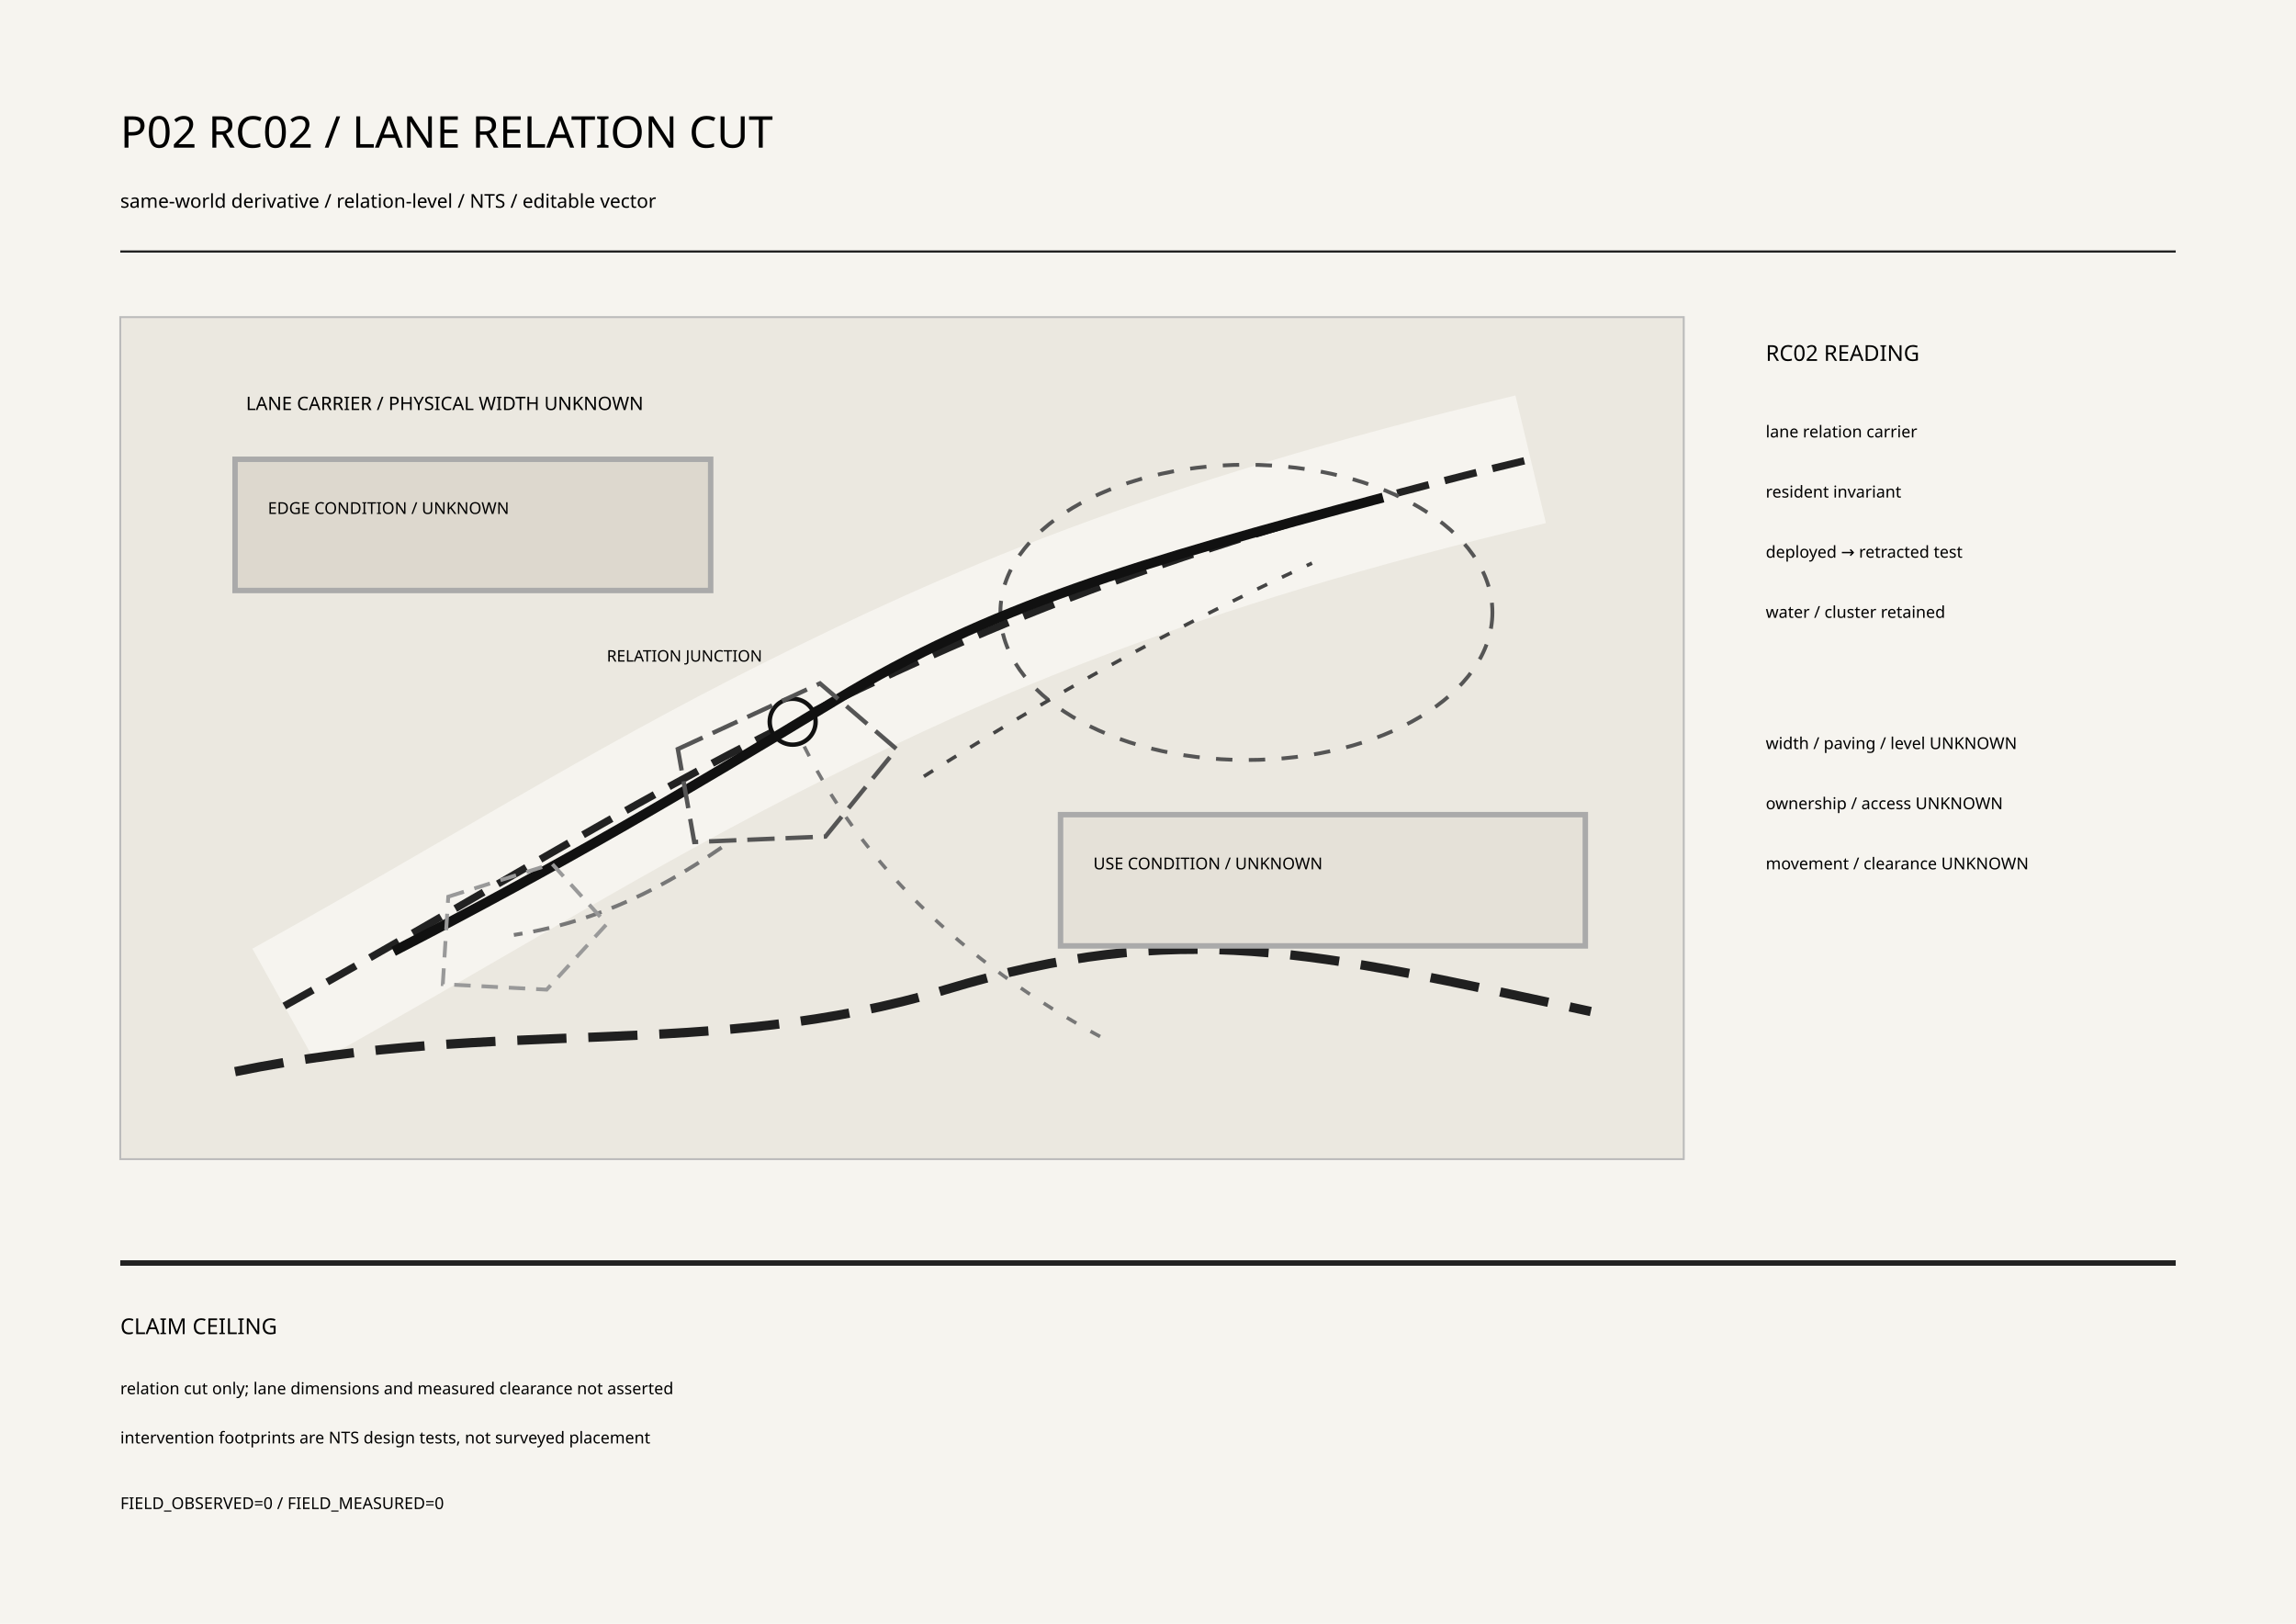
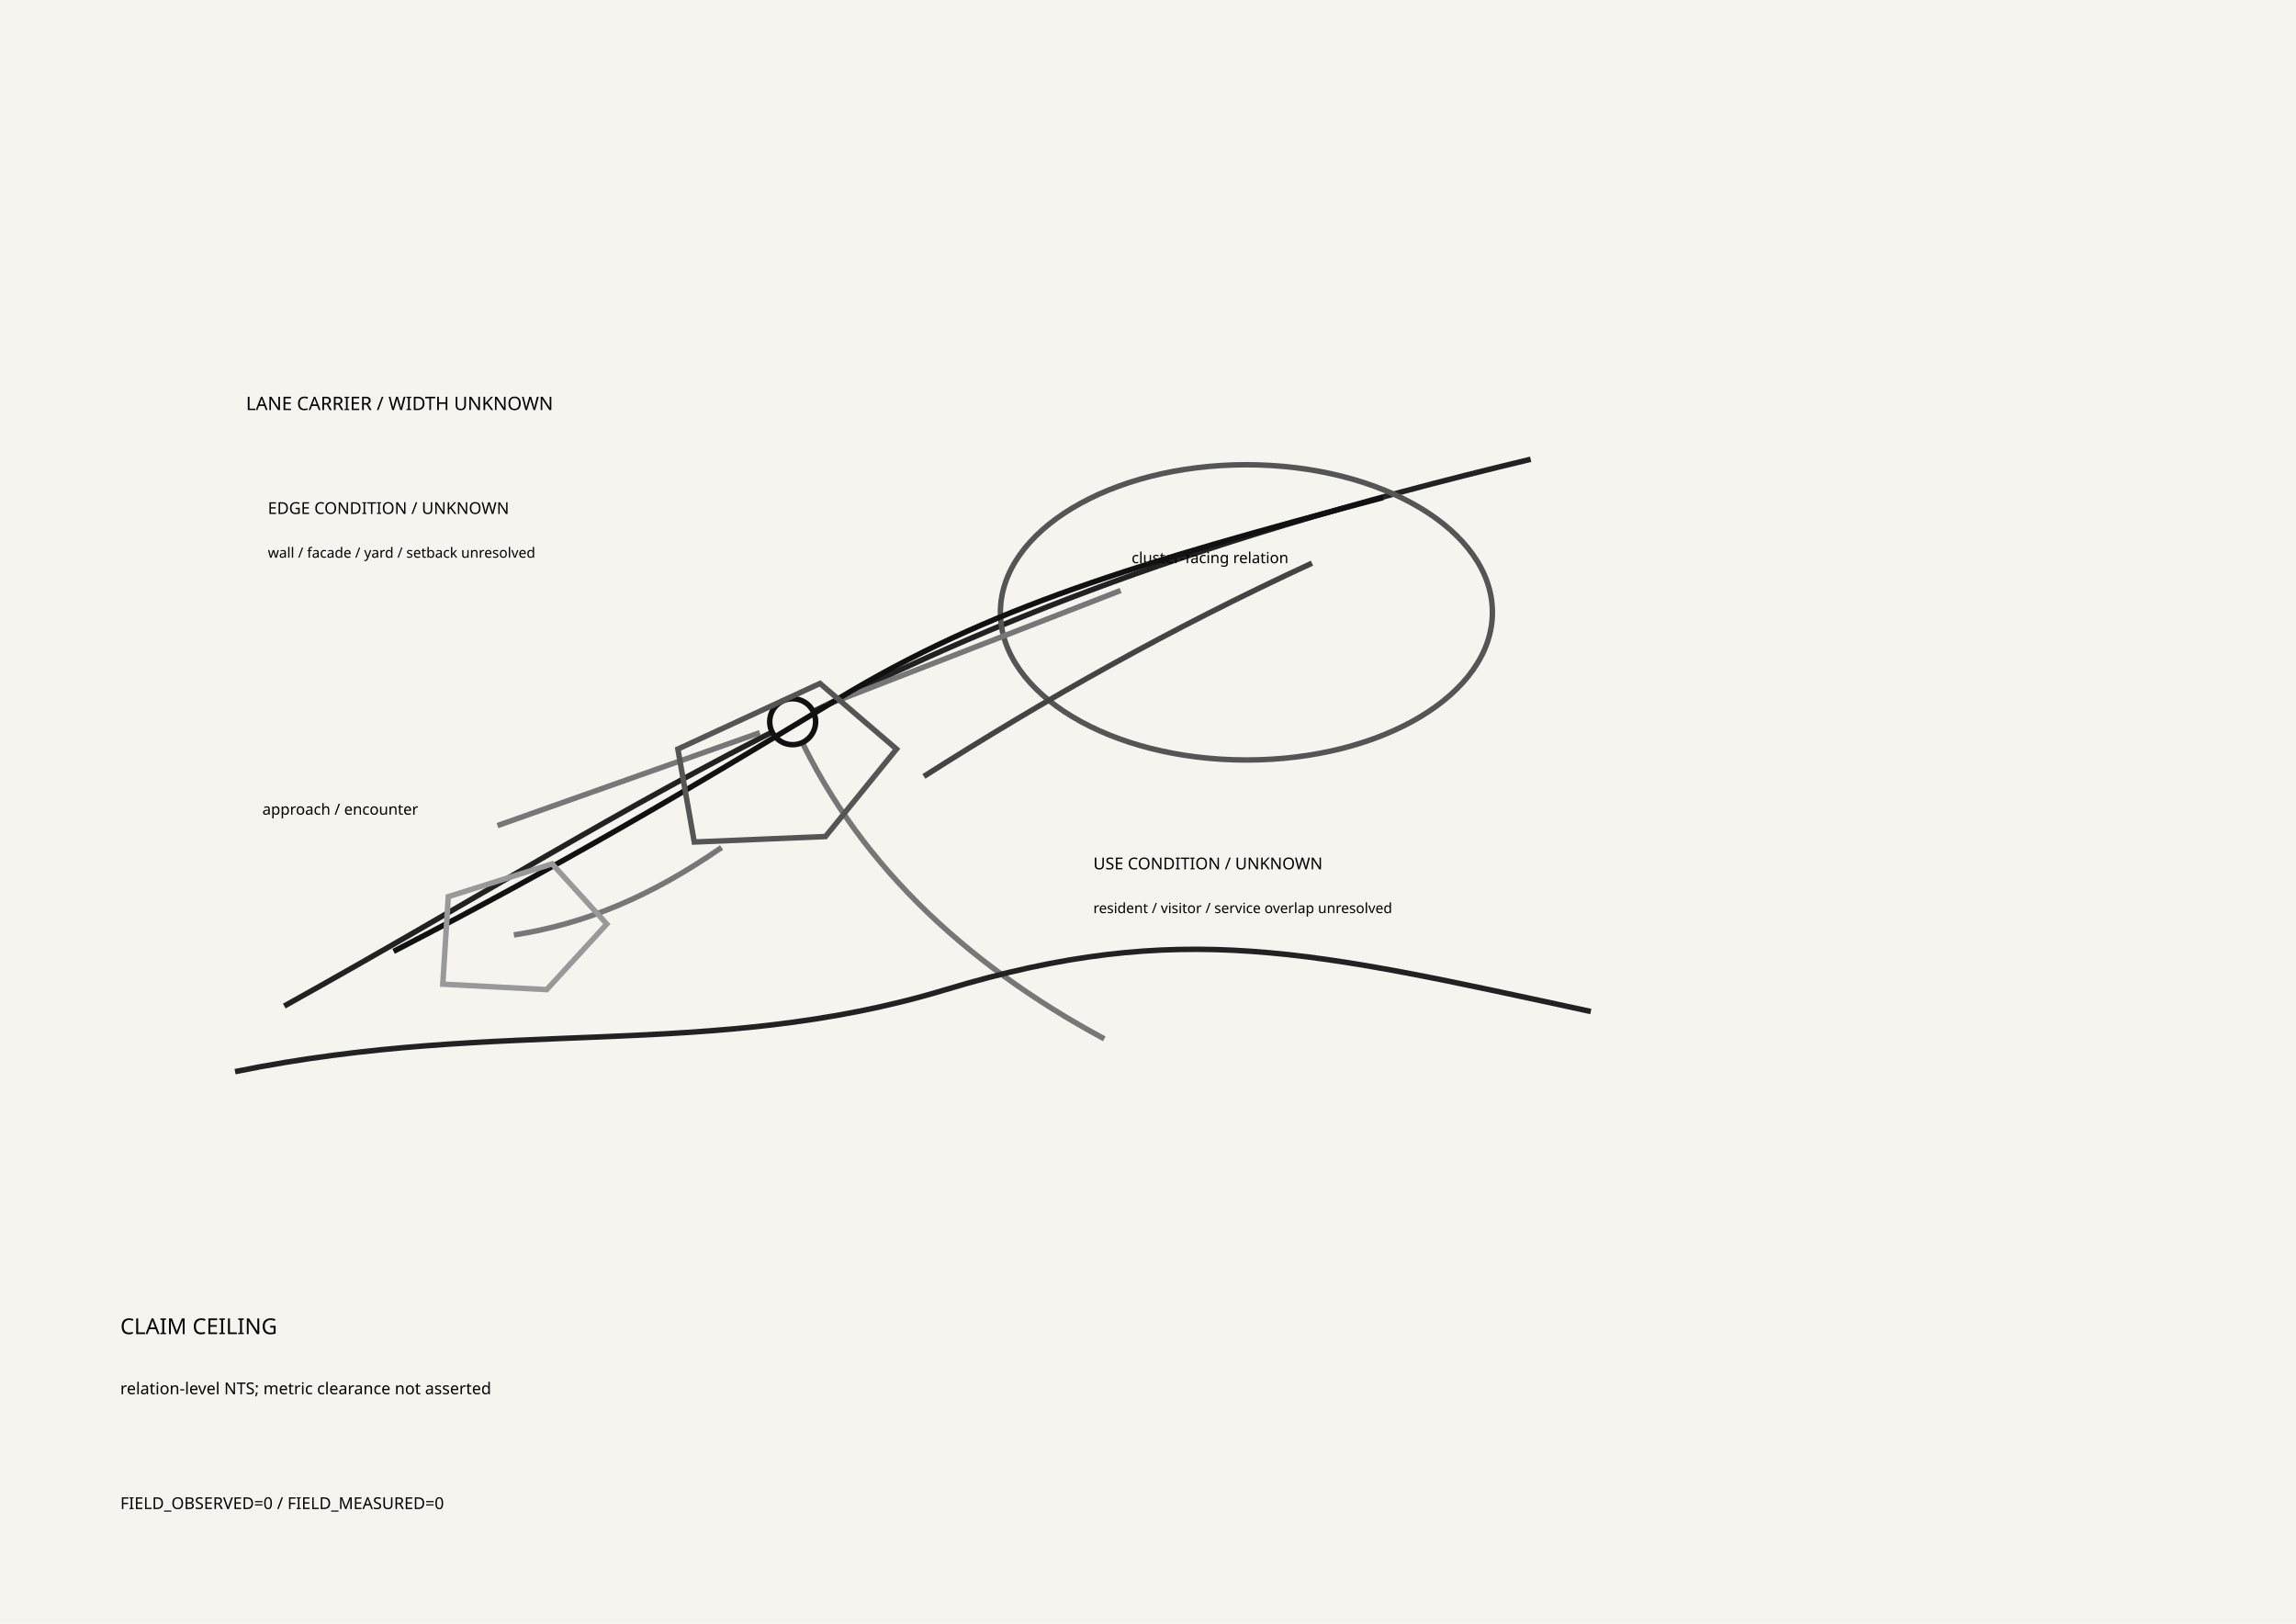
<svg xmlns="http://www.w3.org/2000/svg" width="420mm" height="297mm" viewBox="0 0 420 297">
  <rect width="420" height="297" fill="#f6f4ef" />
-   <g id="L00-FRAME" font-family="sans-serif">
-     <text x="22" y="27" font-size="8">P02 RC02 / LANE RELATION CUT</text>
-     <text x="22" y="38" font-size="3.5">same-world derivative / relation-level / NTS / editable vector</text>
-     <line x1="22" y1="46" x2="398" y2="46" stroke="#222" stroke-width="0.4" />
-   </g>
-   <g id="L08-CUT-FIELD">
-     <rect x="22" y="58" width="286" height="154" fill="#ebe8e0" stroke="#bbb" stroke-width="0.35" />
-     <path d="M52 184 C88 164 113 148 145 132 S213 100 280 84" fill="none" stroke="#f6f4ef" stroke-width="24" />
-   </g>
  <g id="L10-RELATIONS" fill="none">
-     <path id="REL-ROUTE-PRIMARY-01" d="M52 184 C88 164 113 148 145 132 S213 100 280 84" stroke="#222" stroke-width="1.35" stroke-dasharray="6 3" />
-     <path id="REL-ROUTE-SECONDARY-01" d="M145 132 C156 157 176 176 202 190" stroke="#777" stroke-width="0.65" stroke-dasharray="2 3" />
-     <path id="REL-WATER-01" d="M43 196 C92 186 130 194 173 181 S240 174 291 185" stroke="#202020" stroke-width="1.7" stroke-dasharray="9 4" />
-     <ellipse id="REL-CLUSTER-01" cx="228" cy="112" rx="45" ry="27" stroke="#555" stroke-width="0.7" stroke-dasharray="3 3" />
+     <path id="REL-ROUTE-PRIMARY-01" d="M52 184 C88 164 113 148 145 132 S213 100 280 84" stroke="#222" />
+     <path id="REL-ROUTE-SECONDARY-01" d="M145 132 C156 157 176 176 202 190" stroke="#777" />
+     <path id="REL-WATER-01" d="M43 196 C92 186 130 194 173 181 S240 174 291 185" stroke="#222" />
+     <ellipse id="REL-CLUSTER-01" cx="228" cy="112" rx="45" ry="27" stroke="#555" />
  </g>
  <g id="L15-LANE" font-family="sans-serif">
-     <text x="45" y="75" font-size="3.4">LANE CARRIER / PHYSICAL WIDTH UNKNOWN</text>
-     <circle cx="145" cy="132" r="4.2" fill="#f6f4ef" stroke="#111" stroke-width="0.8" />
-     <text x="111" y="121" font-size="2.9">RELATION JUNCTION</text>
+     <text x="45" y="75" font-size="3.4">LANE CARRIER / WIDTH UNKNOWN</text>
+     <circle cx="145" cy="132" r="4.2" fill="#f6f4ef" stroke="#111" />
+     <path d="M91 151 L139 134" stroke="#777" />
+     <text x="48" y="149" font-size="2.8">approach / encounter</text>
+     <path d="M151 129 L205 108" stroke="#777" />
+     <text x="207" y="103" font-size="2.8">cluster-facing relation</text>
  </g>
  <g id="L18-INTERVENTION" fill="none">
-     <path id="RC02-RESIDENT-INVARIANT" d="M72 174 C103 158 125 145 153 128 S208 103 253 91" stroke="#111" stroke-width="1.8" />
-     <path id="RC02-DEPLOYED-LANE-FOOTPRINT" d="M124 137 L150 125 L164 137 L151 153 L127 154 Z" stroke="#555" stroke-width="0.8" stroke-dasharray="5 2" />
-     <path id="RC02-RETRACT-VECTOR" d="M132 155 C119 164 107 169 94 171" stroke="#777" stroke-width="0.7" stroke-dasharray="3 2" />
-     <path id="RC02-RETRACTED-LANE-FOOTPRINT" d="M82 164 L101 158 L111 169 L100 181 L81 180 Z" stroke="#999" stroke-width="0.7" stroke-dasharray="3 2" />
-     <path id="RC02-CLEAR-RELATION" d="M169 142 C191 128 214 115 240 103" stroke="#444" stroke-width="0.65" stroke-dasharray="2 3" />
+     <path id="RC02-RESIDENT-INVARIANT" d="M72 174 C103 158 125 145 153 128 S208 103 253 91" stroke="#111" />
+     <path id="RC02-DEPLOYED-LANE-FOOTPRINT" d="M124 137 L150 125 L164 137 L151 153 L127 154 Z" stroke="#555" />
+     <path id="RC02-RETRACT-VECTOR" d="M132 155 C119 164 107 169 94 171" stroke="#777" />
+     <path id="RC02-RETRACTED-LANE-FOOTPRINT" d="M82 164 L101 158 L111 169 L100 181 L81 180 Z" stroke="#999" />
+     <path id="RC02-CLEAR-RELATION" d="M169 142 C191 128 214 115 240 103" stroke="#444" />
  </g>
  <g id="L20-STATE" font-family="sans-serif">
-     <rect x="43" y="84" width="87" height="24" fill="#ddd8ce" stroke="#aaa" />
    <text x="49" y="94" font-size="3">EDGE CONDITION / UNKNOWN</text>
-     <rect x="194" y="149" width="96" height="24" fill="#e5e1d8" stroke="#aaa" />
+     <text x="49" y="102" font-size="2.6">wall / facade / yard / setback unresolved</text>
    <text x="200" y="159" font-size="3">USE CONDITION / UNKNOWN</text>
-   </g>
-   <g id="L30-READING" font-family="sans-serif">
-     <text x="323" y="66" font-size="4">RC02 READING</text>
-     <text x="323" y="80" font-size="3">lane relation carrier</text>
-     <text x="323" y="91" font-size="3">resident invariant</text>
-     <text x="323" y="102" font-size="3">deployed → retracted test</text>
-     <text x="323" y="113" font-size="3">water / cluster retained</text>
-     <text x="323" y="137" font-size="3">width / paving / level UNKNOWN</text>
-     <text x="323" y="148" font-size="3">ownership / access UNKNOWN</text>
-     <text x="323" y="159" font-size="3">movement / clearance UNKNOWN</text>
+     <text x="200" y="167" font-size="2.6">resident / visitor / service overlap unresolved</text>
  </g>
  <g id="L40-CLAIM" font-family="sans-serif">
-     <line x1="22" y1="231" x2="398" y2="231" stroke="#222" />
    <text x="22" y="244" font-size="4">CLAIM CEILING</text>
-     <text x="22" y="255" font-size="3">relation cut only; lane dimensions and measured clearance not asserted</text>
-     <text x="22" y="264" font-size="3">intervention footprints are NTS design tests, not surveyed placement</text>
+     <text x="22" y="255" font-size="3">relation-level NTS; metric clearance not asserted</text>
    <text x="22" y="276" font-size="3">FIELD_OBSERVED=0 / FIELD_MEASURED=0</text>
  </g>
</svg>
